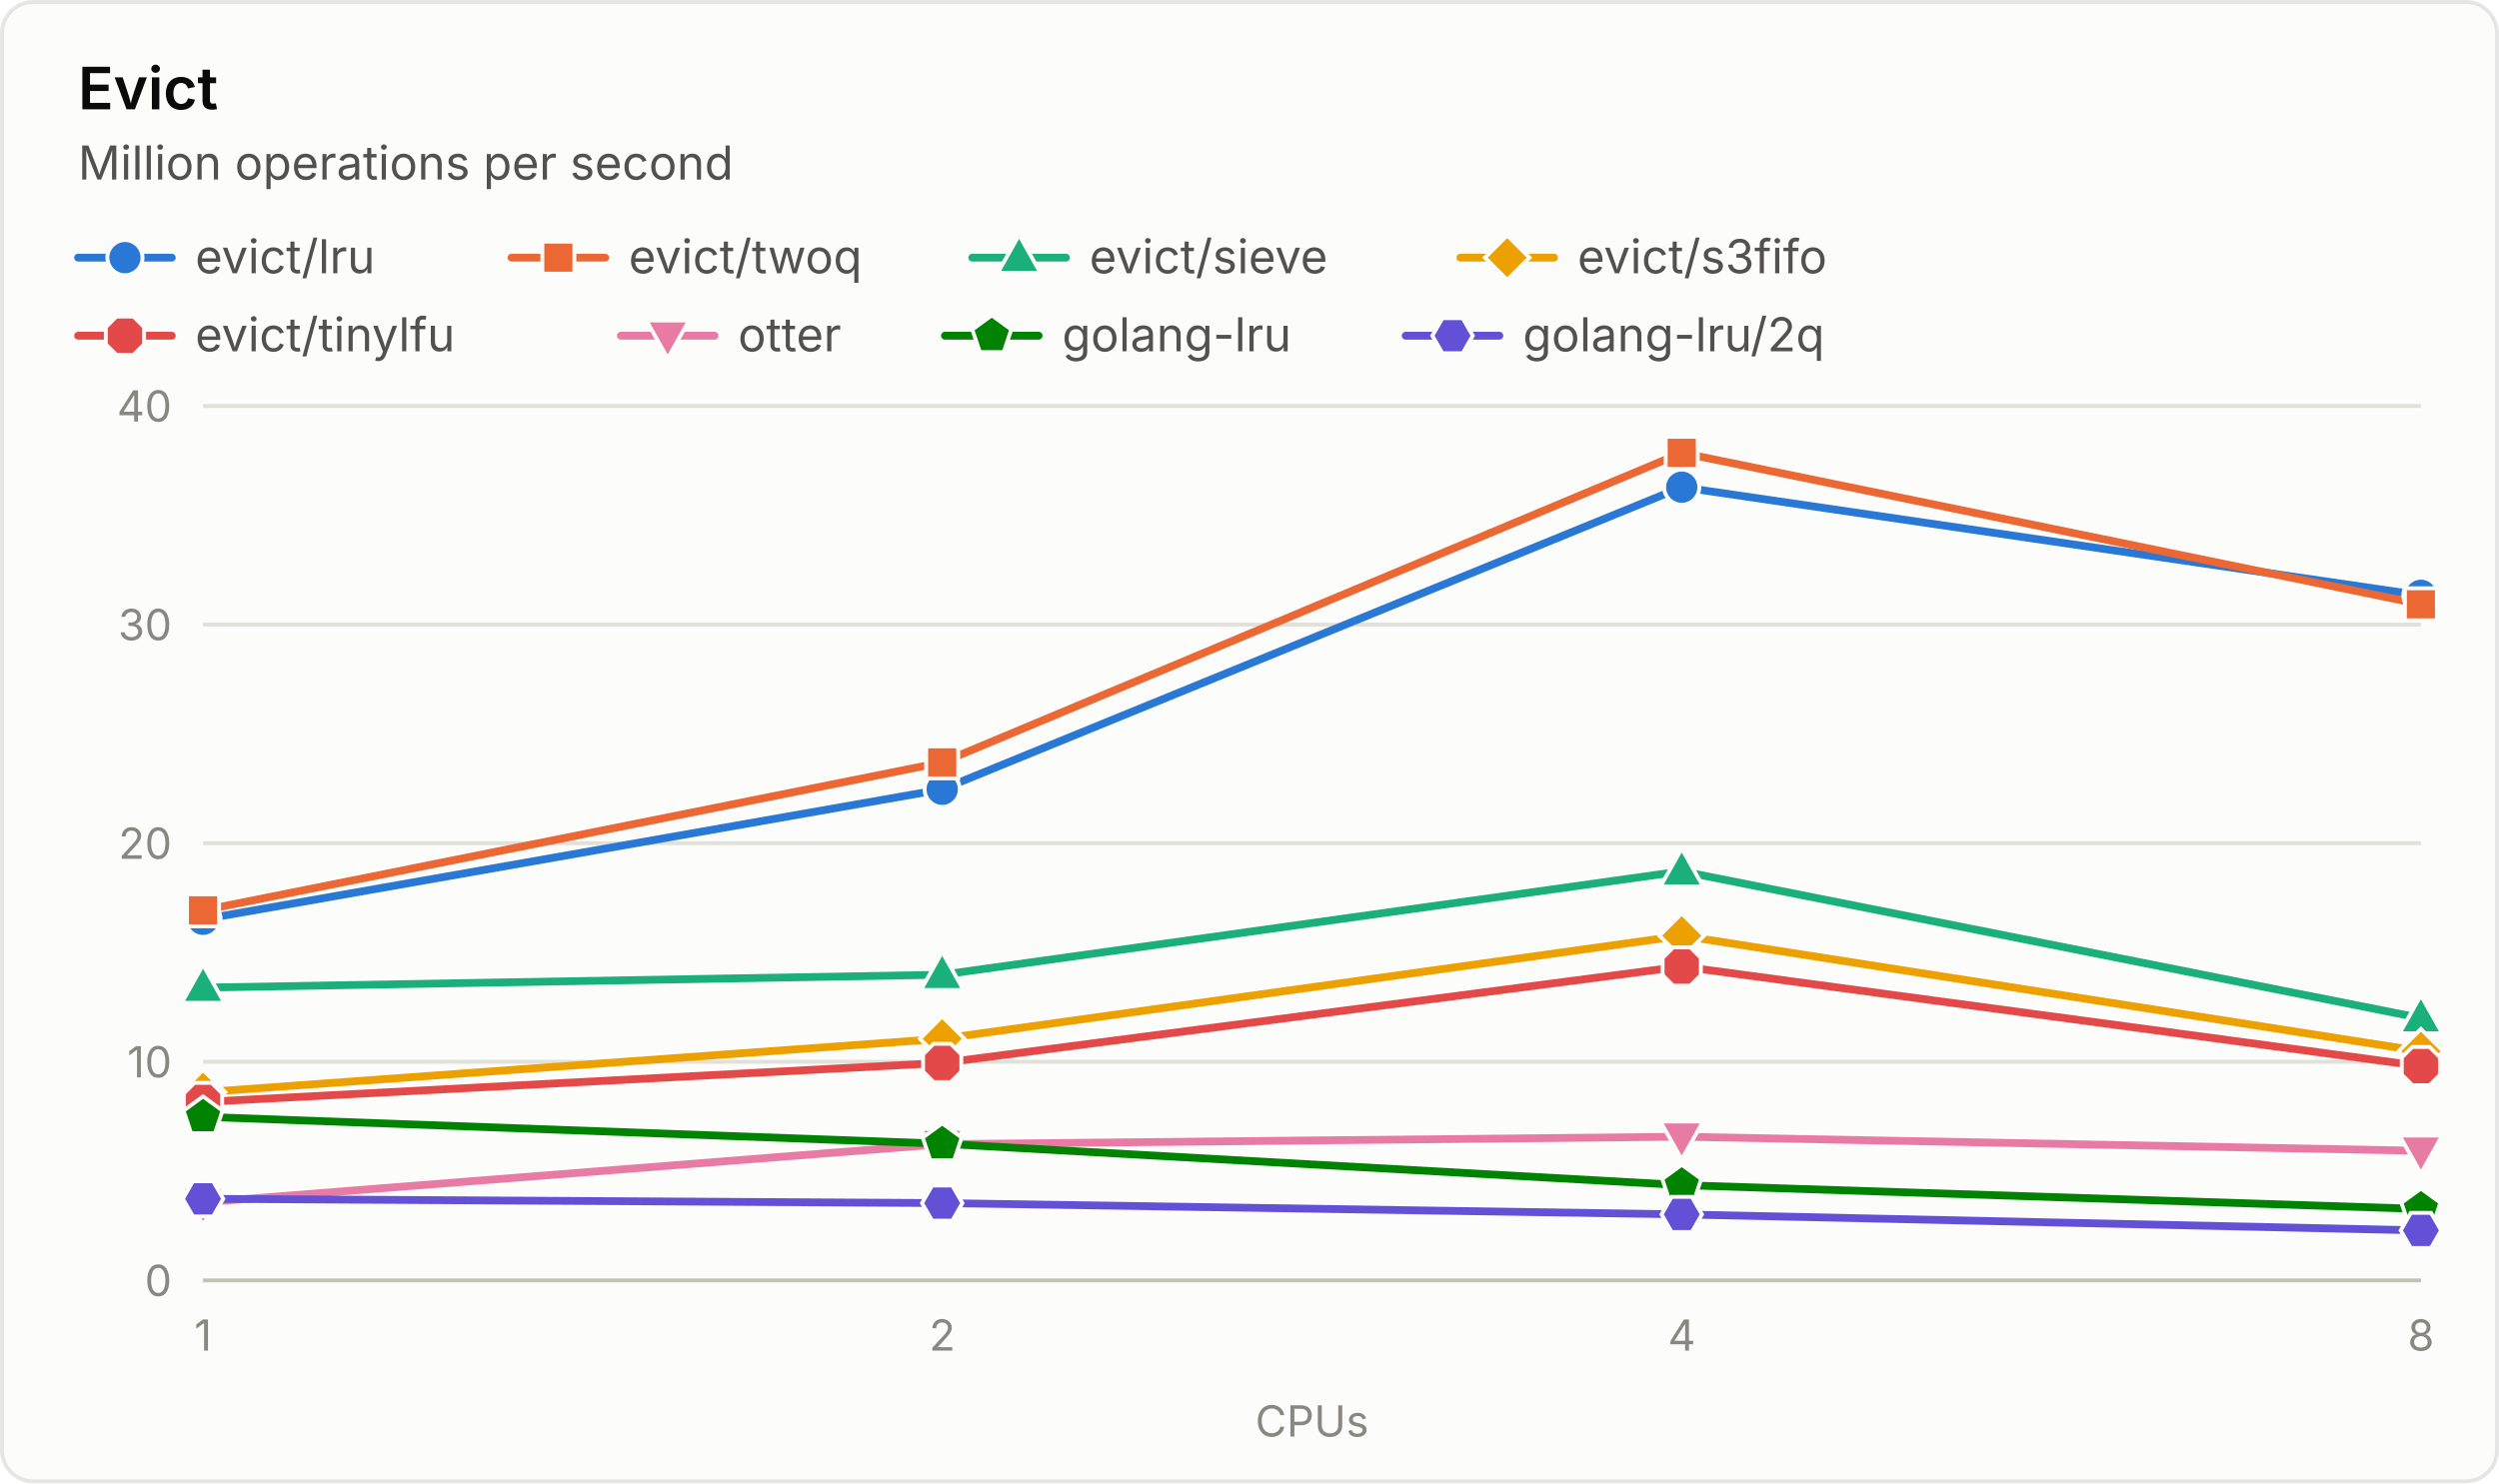
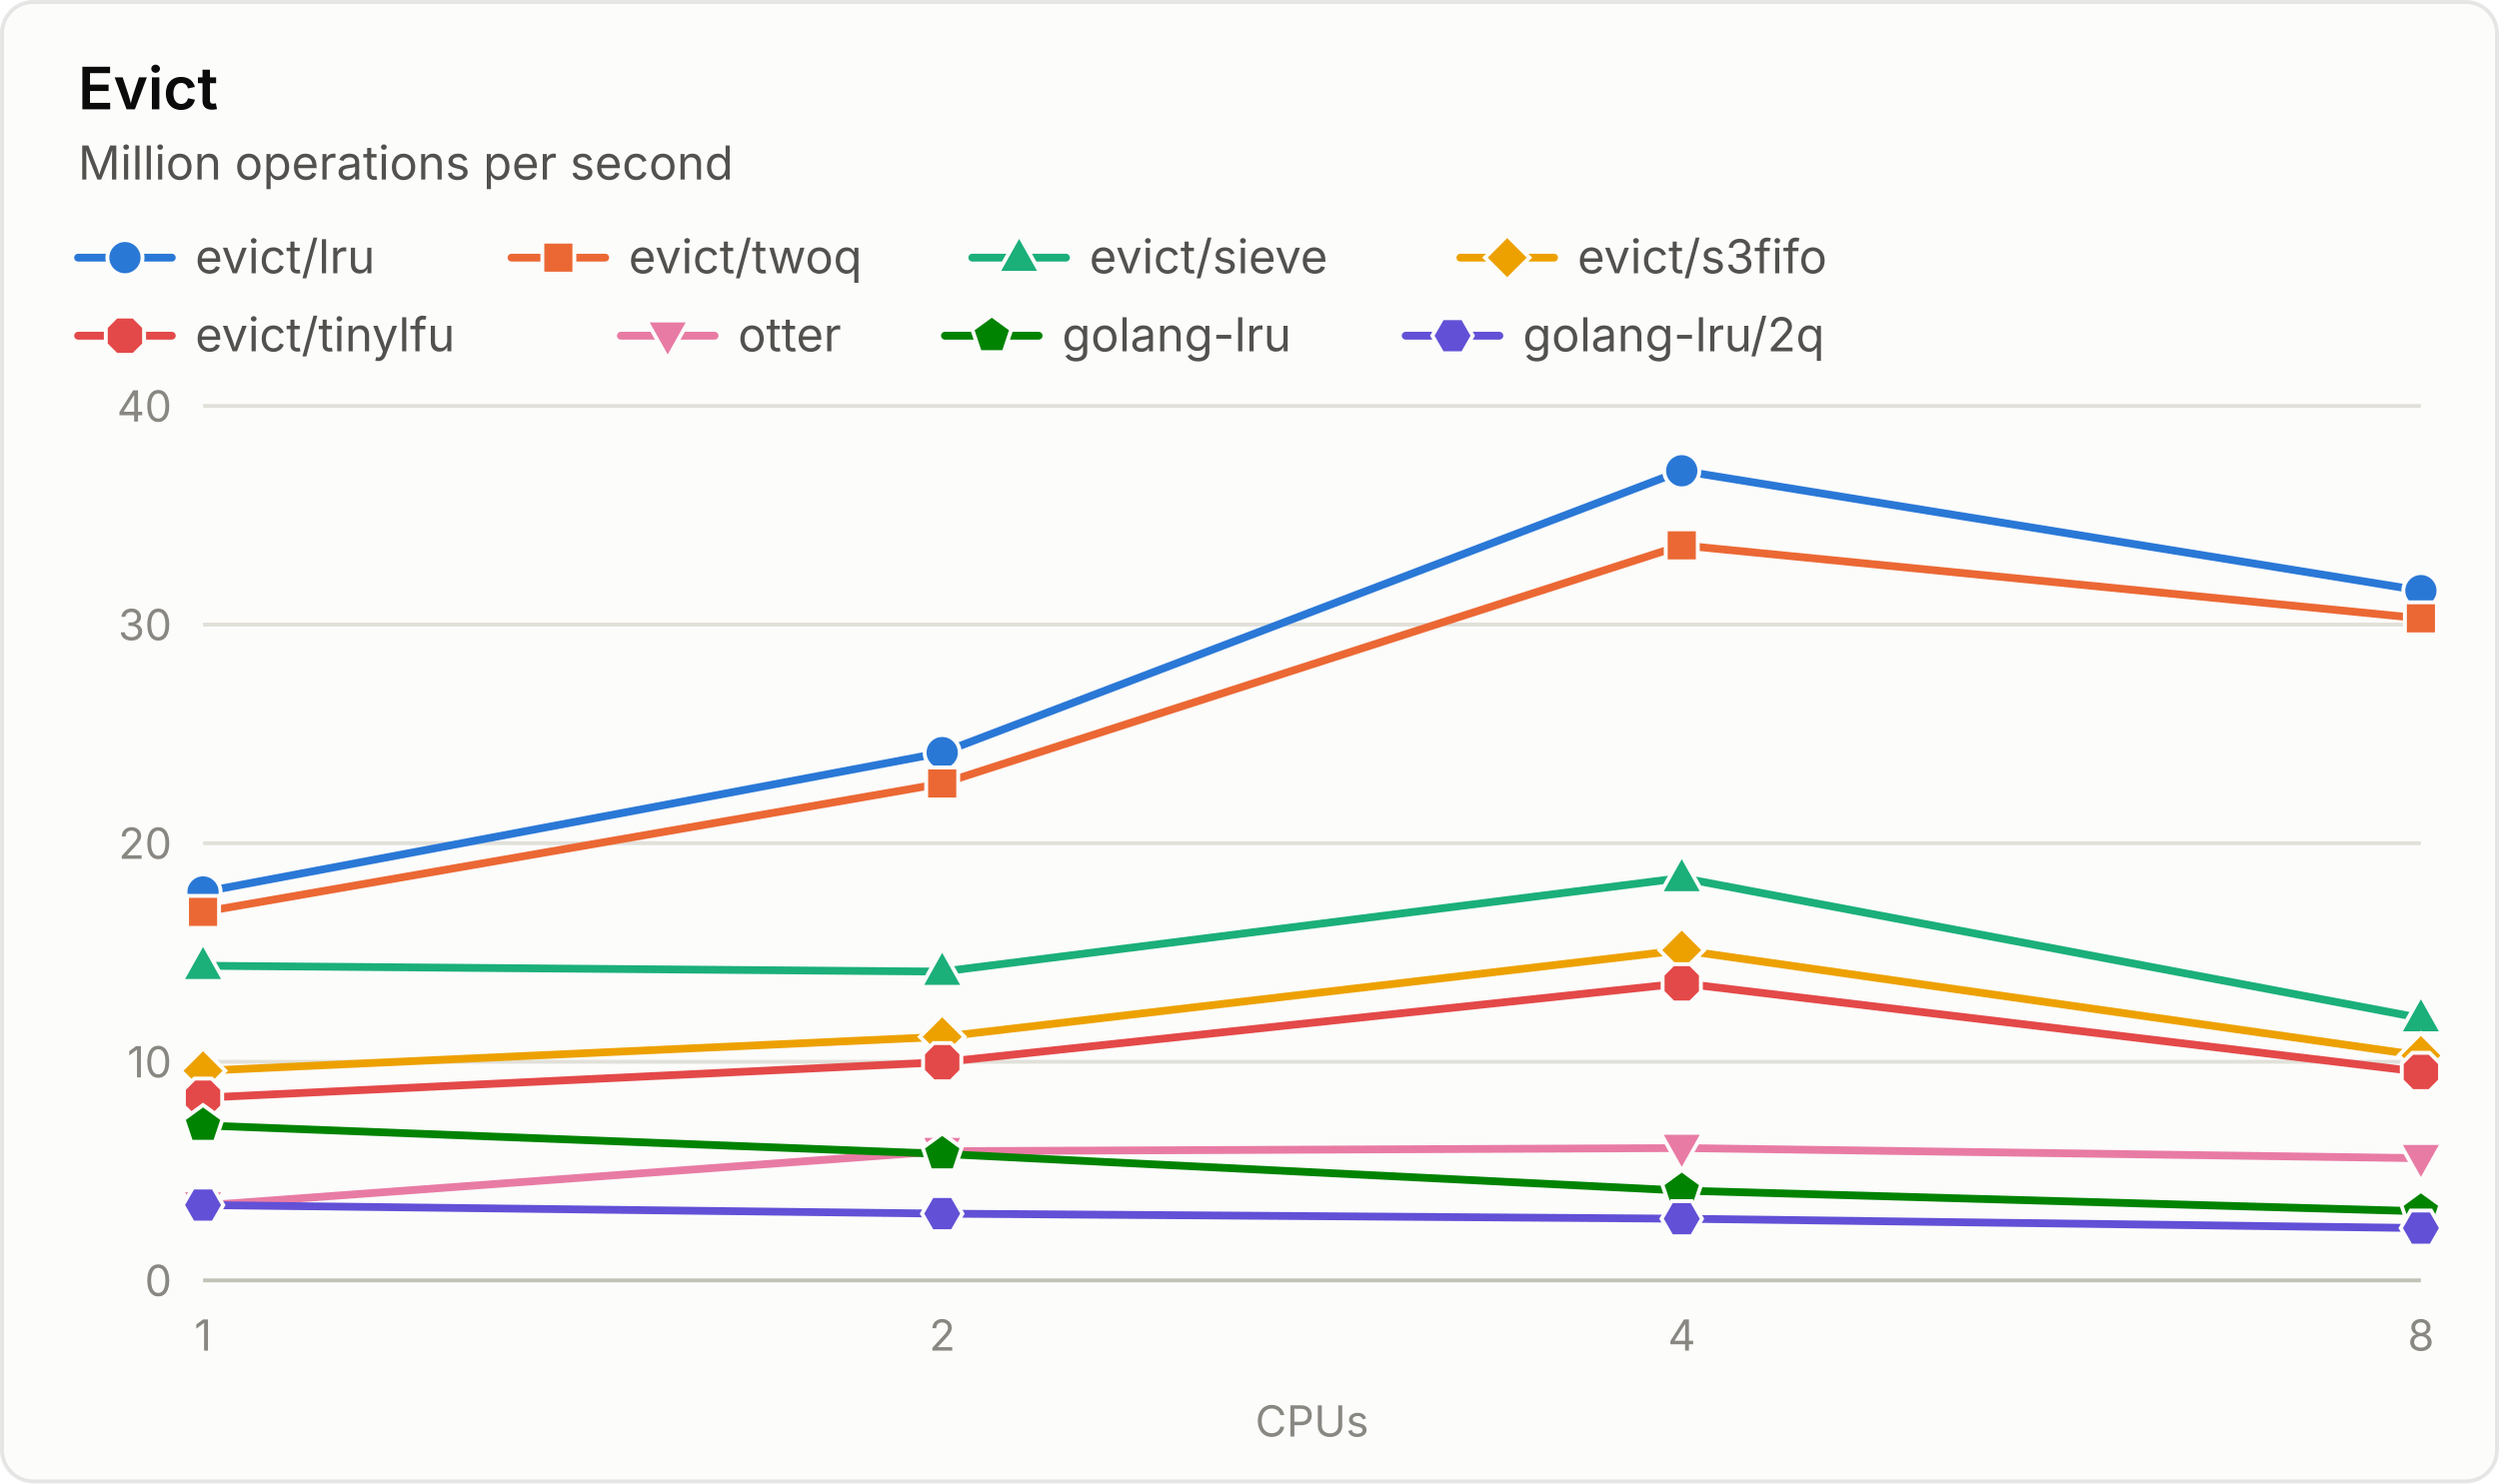
<svg xmlns="http://www.w3.org/2000/svg" viewBox="0 0 640 380" width="640" height="380" role="img" aria-labelledby="title desc">
  <style>
text { font-family: system-ui, -apple-system, "Segoe UI", sans-serif; }
.title { font-size: 15px; font-weight: 600; }
.unit, .legend { font-size: 12px; }
.tick { font-size: 11px; font-variant-numeric: tabular-nums; }
.grid, .axis { stroke-width: 1; }
.line { fill: none; stroke-width: 2; stroke-linejoin: round; stroke-linecap: round; }
.ref { fill: none; stroke-width: 1.5; stroke-linejoin: round; stroke-linecap: round; }
.mark { stroke-width: 2; paint-order: stroke; }
.surface { fill: #fcfcfb; stroke: rgba(11,11,11,0.10); }
.title { fill: #0b0b0b; }
.unit, .legend { fill: #52514e; }
.tick { fill: #898781; }
.grid { stroke: #e1e0d9; }
.axis { stroke: #c3c2b7; }
.ref { stroke: #898781; }
.mark { stroke: #fcfcfb; }
.s0 { stroke: #2a78d6; } .m0 { fill: #2a78d6; }
.s1 { stroke: #eb6834; } .m1 { fill: #eb6834; }
.s2 { stroke: #1baf7a; } .m2 { fill: #1baf7a; }
.s3 { stroke: #eda100; } .m3 { fill: #eda100; }
.s7 { stroke: #e34948; } .m7 { fill: #e34948; }
.s4 { stroke: #e87ba4; } .m4 { fill: #e87ba4; }
.s5 { stroke: #008300; } .m5 { fill: #008300; }
.s6 { stroke: #6250d6; } .m6 { fill: #6250d6; }
@media (prefers-color-scheme: dark) {
  .surface { fill: #1a1a19; stroke: rgba(255,255,255,0.10); }
  .title { fill: #f0efec; }
  .unit, .legend { fill: #c3c2b7; }
  .tick { fill: #898781; }
  .grid { stroke: #2c2c2a; }
  .axis { stroke: #383835; }
  .ref { stroke: #898781; }
  .mark { stroke: #1a1a19; }
  .s0 { stroke: #3987e5; } .m0 { fill: #3987e5; }
  .s1 { stroke: #d95926; } .m1 { fill: #d95926; }
  .s2 { stroke: #199e70; } .m2 { fill: #199e70; }
  .s3 { stroke: #c98500; } .m3 { fill: #c98500; }
  .s7 { stroke: #e66767; } .m7 { fill: #e66767; }
  .s4 { stroke: #d55181; } .m4 { fill: #d55181; }
  .s5 { stroke: #008300; } .m5 { fill: #008300; }
  .s6 { stroke: #9085e9; } .m6 { fill: #9085e9; }
}
</style>
  <rect class="surface" x="0.5" y="0.5" width="639" height="379" rx="8" />
  <text class="title" x="20" y="28">Evict</text>
  <text class="unit" x="20" y="46">Million operations per second</text>
  <path class="line s0" d="M20,66 h24" />
  <circle class="mark m0" cx="32" cy="66" r="4" />
  <text class="legend" x="50" y="70">evict/lru</text>
  <path class="line s1" d="M131,66 h24" />
  <path class="mark m1" d="M139.4,62.4L146.6,62.4L146.6,69.6L139.4,69.6Z" />
  <text class="legend" x="161" y="70">evict/twoq</text>
  <path class="line s2" d="M249,66 h24" />
  <path class="mark m2" d="M261,61.2L265.6,69.4L256.4,69.4Z" />
  <text class="legend" x="279" y="70">evict/sieve</text>
  <path class="line s3" d="M374,66 h24" />
  <path class="mark m3" d="M386,61L391,66L386,71L381,66Z" />
  <text class="legend" x="404" y="70">evict/s3fifo</text>
  <path class="line s7" d="M20,86 h24" />
  <path class="mark m7" d="M30,81.6L34,81.6L36.4,84L36.4,88L34,90.4L30,90.4L27.6,88L27.6,84Z" />
  <text class="legend" x="50" y="90">evict/tinylfu</text>
  <path class="line s4" d="M159,86 h24" />
  <path class="mark m4" d="M171,90.8L175.6,82.6L166.4,82.6Z" />
  <text class="legend" x="189" y="90">otter</text>
  <path class="line s5" d="M242,86 h24" />
  <path class="mark m5" d="M254,81.4L258.4,84.6L256.7,89.7L251.3,89.7L249.6,84.6Z" />
  <text class="legend" x="272" y="90">golang-lru</text>
  <path class="line s6" d="M360,86 h24" />
  <path class="mark m6" d="M369.7,82L374.3,82L376.6,86L374.3,90L369.7,90L367.4,86Z" />
  <text class="legend" x="390" y="90">golang-lru/2q</text>
  <path class="axis" d="M52,328 h568" />
  <text class="tick" x="44" y="332" text-anchor="end">0</text>
  <path class="grid" d="M52,272 h568" />
  <text class="tick" x="44" y="276" text-anchor="end">10</text>
  <path class="grid" d="M52,216 h568" />
  <text class="tick" x="44" y="220" text-anchor="end">20</text>
  <path class="grid" d="M52,160 h568" />
  <text class="tick" x="44" y="164" text-anchor="end">30</text>
  <path class="grid" d="M52,104 h568" />
  <text class="tick" x="44" y="108" text-anchor="end">40</text>
  <text class="tick" x="52" y="346" text-anchor="middle">1</text>
  <text class="tick" x="241.3" y="346" text-anchor="middle">2</text>
  <text class="tick" x="430.7" y="346" text-anchor="middle">4</text>
  <text class="tick" x="620" y="346" text-anchor="middle">8</text>
  <text class="tick" x="336" y="368" text-anchor="middle">CPUs</text>
-   <path class="line s0" d="M52,235.5L241.3,202.2L430.7,124.8L620,152.5" />
-   <path class="line s1" d="M52,233.2L241.3,195.3L430.7,116L620,154.8" />
-   <path class="line s2" d="M52,253L241.3,249.7L430.7,223.2L620,260.8" />
-   <path class="line s3" d="M52,279.8L241.3,266.1L430.7,239.7L620,269.3" />
-   <path class="line s7" d="M52,282.3L241.3,272.3L430.7,247.6L620,273.1" />
-   <path class="line s4" d="M52,308L241.3,293.1L430.7,291.2L620,294.8" />
-   <path class="line s5" d="M52,286.1L241.3,293L430.7,303.6L620,309.7" />
-   <path class="line s6" d="M52,307.1L241.3,308.2L430.7,311.1L620,315.2" />
+   <path class="line s0" d="M52,228.5L241.3,192.8L430.7,120.6L620,151.3" />
+   <path class="line s1" d="M52,233.6L241.3,200.7L430.7,139.7L620,158.4" />
+   <path class="line s2" d="M52,247.4L241.3,248.9L430.7,224.9L620,260.8" />
+   <path class="line s3" d="M52,274.3L241.3,265.6L430.7,243.4L620,270.4" />
+   <path class="line s7" d="M52,281.2L241.3,272.1L430.7,251.9L620,274.6" />
+   <path class="line s4" d="M52,308.8L241.3,294.9L430.7,294.1L620,296.7" />
+   <path class="line s5" d="M52,288.3L241.3,295.6L430.7,305L620,310.3" />
+   <path class="line s6" d="M52,308.7L241.3,310.9L430.7,312.2L620,314.6" />
  <g>
-     <circle class="mark m0" cx="52" cy="235.5" r="4" />
+     <circle class="mark m0" cx="52" cy="228.5" r="4" />
  </g>
  <g>
-     <circle class="mark m0" cx="241.3" cy="202.2" r="4" />
+     <circle class="mark m0" cx="241.3" cy="192.8" r="4" />
  </g>
  <g>
-     <circle class="mark m0" cx="430.7" cy="124.8" r="4" />
+     <circle class="mark m0" cx="430.7" cy="120.6" r="4" />
  </g>
  <g>
-     <circle class="mark m0" cx="620" cy="152.5" r="4" />
+     <circle class="mark m0" cx="620" cy="151.3" r="4" />
  </g>
  <g>
-     <path class="mark m1" d="M48.4,229.6L55.6,229.6L55.6,236.8L48.4,236.8Z" />
+     <path class="mark m1" d="M48.4,230L55.6,230L55.6,237.2L48.4,237.2Z" />
  </g>
  <g>
-     <path class="mark m1" d="M237.7,191.7L244.9,191.7L244.9,198.9L237.7,198.9Z" />
+     <path class="mark m1" d="M237.7,197.1L244.9,197.1L244.9,204.3L237.7,204.3Z" />
  </g>
  <g>
-     <path class="mark m1" d="M427.1,112.4L434.3,112.4L434.3,119.6L427.1,119.6Z" />
+     <path class="mark m1" d="M427.1,136.1L434.3,136.1L434.3,143.3L427.1,143.3Z" />
  </g>
  <g>
-     <path class="mark m1" d="M616.4,151.2L623.6,151.2L623.6,158.4L616.4,158.4Z" />
+     <path class="mark m1" d="M616.4,154.8L623.6,154.8L623.6,162L616.4,162Z" />
  </g>
  <g>
-     <path class="mark m2" d="M52,248.2L56.6,256.4L47.4,256.4Z" />
+     <path class="mark m2" d="M52,242.6L56.6,250.8L47.4,250.8Z" />
  </g>
  <g>
-     <path class="mark m2" d="M241.3,244.9L245.9,253.1L236.7,253.1Z" />
+     <path class="mark m2" d="M241.3,244.1L245.9,252.3L236.7,252.3Z" />
  </g>
  <g>
-     <path class="mark m2" d="M430.7,218.4L435.3,226.6L426.1,226.6Z" />
+     <path class="mark m2" d="M430.7,220.1L435.3,228.3L426.1,228.3Z" />
  </g>
  <g>
    <path class="mark m2" d="M620,256L624.6,264.2L615.4,264.2Z" />
  </g>
  <g>
-     <path class="mark m3" d="M52,274.8L57,279.8L52,284.8L47,279.8Z" />
+     <path class="mark m3" d="M52,269.3L57,274.3L52,279.3L47,274.3Z" />
  </g>
  <g>
-     <path class="mark m3" d="M241.3,261.1L246.3,266.1L241.3,271.1L236.3,266.1Z" />
+     <path class="mark m3" d="M241.3,260.6L246.3,265.6L241.3,270.6L236.3,265.6Z" />
  </g>
  <g>
-     <path class="mark m3" d="M430.7,234.7L435.7,239.7L430.7,244.7L425.7,239.7Z" />
+     <path class="mark m3" d="M430.7,238.4L435.7,243.4L430.7,248.4L425.7,243.4Z" />
  </g>
  <g>
-     <path class="mark m3" d="M620,264.3L625,269.3L620,274.3L615,269.3Z" />
+     <path class="mark m3" d="M620,265.4L625,270.4L620,275.4L615,270.4Z" />
  </g>
  <g>
-     <path class="mark m7" d="M50,277.9L54,277.9L56.4,280.3L56.4,284.3L54,286.7L50,286.7L47.6,284.3L47.6,280.3Z" />
+     <path class="mark m7" d="M50,276.8L54,276.8L56.4,279.2L56.4,283.2L54,285.6L50,285.6L47.6,283.2L47.6,279.2Z" />
  </g>
  <g>
-     <path class="mark m7" d="M239.3,267.9L243.3,267.9L245.7,270.3L245.7,274.3L243.3,276.7L239.3,276.7L236.9,274.3L236.9,270.3Z" />
+     <path class="mark m7" d="M239.3,267.7L243.3,267.7L245.7,270.1L245.7,274.1L243.3,276.5L239.3,276.5L236.9,274.1L236.9,270.1Z" />
  </g>
  <g>
-     <path class="mark m7" d="M428.7,243.2L432.7,243.2L435.1,245.6L435.1,249.6L432.7,252L428.7,252L426.3,249.6L426.3,245.6Z" />
+     <path class="mark m7" d="M428.7,247.5L432.7,247.5L435.1,249.9L435.1,253.9L432.7,256.3L428.7,256.3L426.3,253.9L426.3,249.9Z" />
  </g>
  <g>
-     <path class="mark m7" d="M618,268.7L622,268.7L624.4,271.1L624.4,275.1L622,277.5L618,277.5L615.6,275.1L615.6,271.1Z" />
+     <path class="mark m7" d="M618,270.2L622,270.2L624.4,272.6L624.4,276.6L622,279L618,279L615.6,276.6L615.6,272.6Z" />
  </g>
  <g>
-     <path class="mark m4" d="M52,312.8L56.6,304.6L47.4,304.6Z" />
+     <path class="mark m4" d="M52,313.6L56.6,305.4L47.4,305.4Z" />
  </g>
  <g>
-     <path class="mark m4" d="M241.3,297.9L245.9,289.7L236.7,289.7Z" />
+     <path class="mark m4" d="M241.3,299.7L245.9,291.5L236.7,291.5Z" />
  </g>
  <g>
-     <path class="mark m4" d="M430.7,296L435.3,287.8L426.1,287.8Z" />
+     <path class="mark m4" d="M430.7,298.9L435.3,290.7L426.1,290.7Z" />
  </g>
  <g>
-     <path class="mark m4" d="M620,299.6L624.6,291.4L615.4,291.4Z" />
+     <path class="mark m4" d="M620,301.5L624.6,293.3L615.4,293.3Z" />
  </g>
  <g>
-     <path class="mark m5" d="M52,281.5L56.4,284.7L54.7,289.8L49.3,289.8L47.6,284.7Z" />
+     <path class="mark m5" d="M52,283.7L56.4,286.9L54.7,292L49.3,292L47.6,286.9Z" />
  </g>
  <g>
-     <path class="mark m5" d="M241.3,288.4L245.7,291.6L244,296.7L238.6,296.7L236.9,291.6Z" />
+     <path class="mark m5" d="M241.3,291L245.7,294.2L244,299.3L238.6,299.3L236.9,294.2Z" />
  </g>
  <g>
-     <path class="mark m5" d="M430.7,299L435.1,302.2L433.4,307.3L428,307.3L426.3,302.2Z" />
+     <path class="mark m5" d="M430.7,300.4L435.1,303.6L433.4,308.7L428,308.7L426.3,303.6Z" />
  </g>
  <g>
-     <path class="mark m5" d="M620,305.1L624.4,308.3L622.7,313.4L617.3,313.4L615.6,308.3Z" />
+     <path class="mark m5" d="M620,305.7L624.4,308.9L622.7,314L617.3,314L615.6,308.9Z" />
  </g>
  <g>
-     <path class="mark m6" d="M49.7,303.1L54.3,303.1L56.6,307.1L54.3,311.1L49.7,311.1L47.4,307.1Z" />
+     <path class="mark m6" d="M49.7,304.7L54.3,304.7L56.6,308.7L54.3,312.7L49.7,312.7L47.4,308.7Z" />
  </g>
  <g>
-     <path class="mark m6" d="M239,304.2L243.6,304.2L245.9,308.2L243.6,312.2L239,312.2L236.7,308.2Z" />
+     <path class="mark m6" d="M239,306.9L243.6,306.9L245.9,310.9L243.6,314.9L239,314.9L236.7,310.9Z" />
  </g>
  <g>
-     <path class="mark m6" d="M428.4,307.1L433,307.1L435.3,311.1L433,315.1L428.4,315.1L426.1,311.1Z" />
+     <path class="mark m6" d="M428.4,308.2L433,308.2L435.3,312.2L433,316.2L428.4,316.2L426.1,312.2Z" />
  </g>
  <g>
-     <path class="mark m6" d="M617.7,311.2L622.3,311.2L624.6,315.2L622.3,319.2L617.7,319.2L615.4,315.2Z" />
+     <path class="mark m6" d="M617.7,310.6L622.3,310.6L624.6,314.6L622.3,318.6L617.7,318.6L615.4,314.6Z" />
  </g>
</svg>
